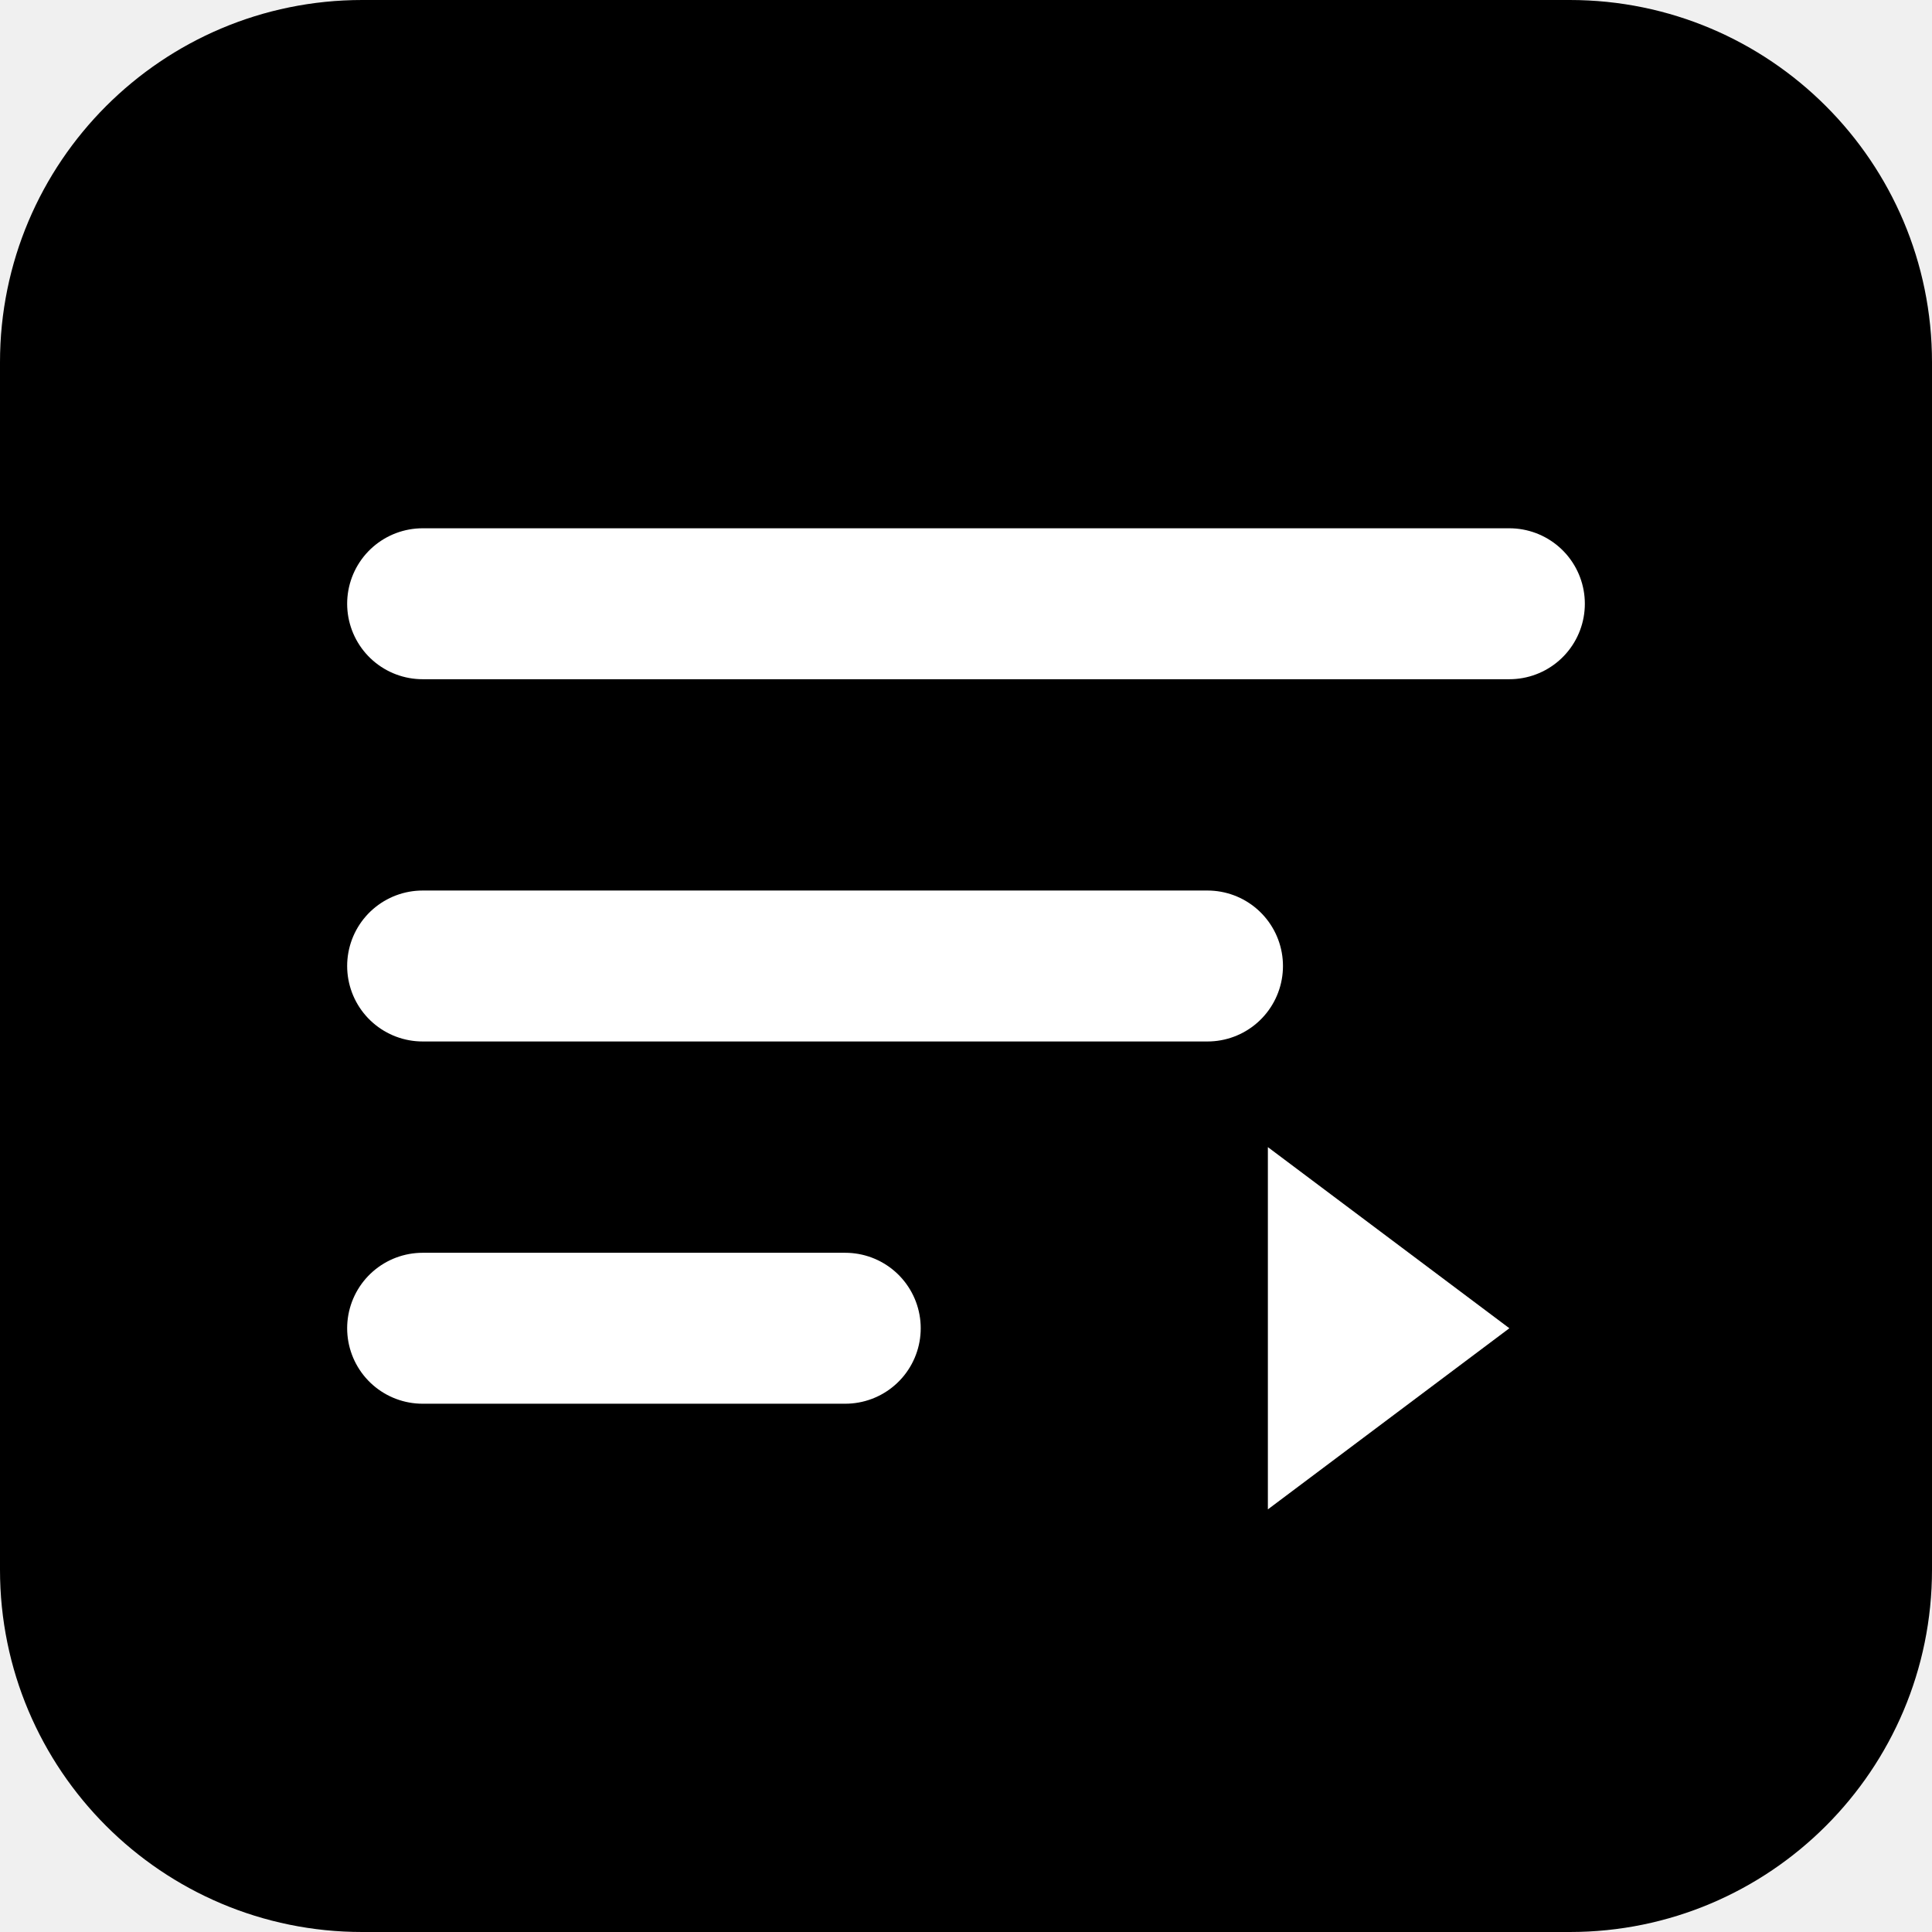
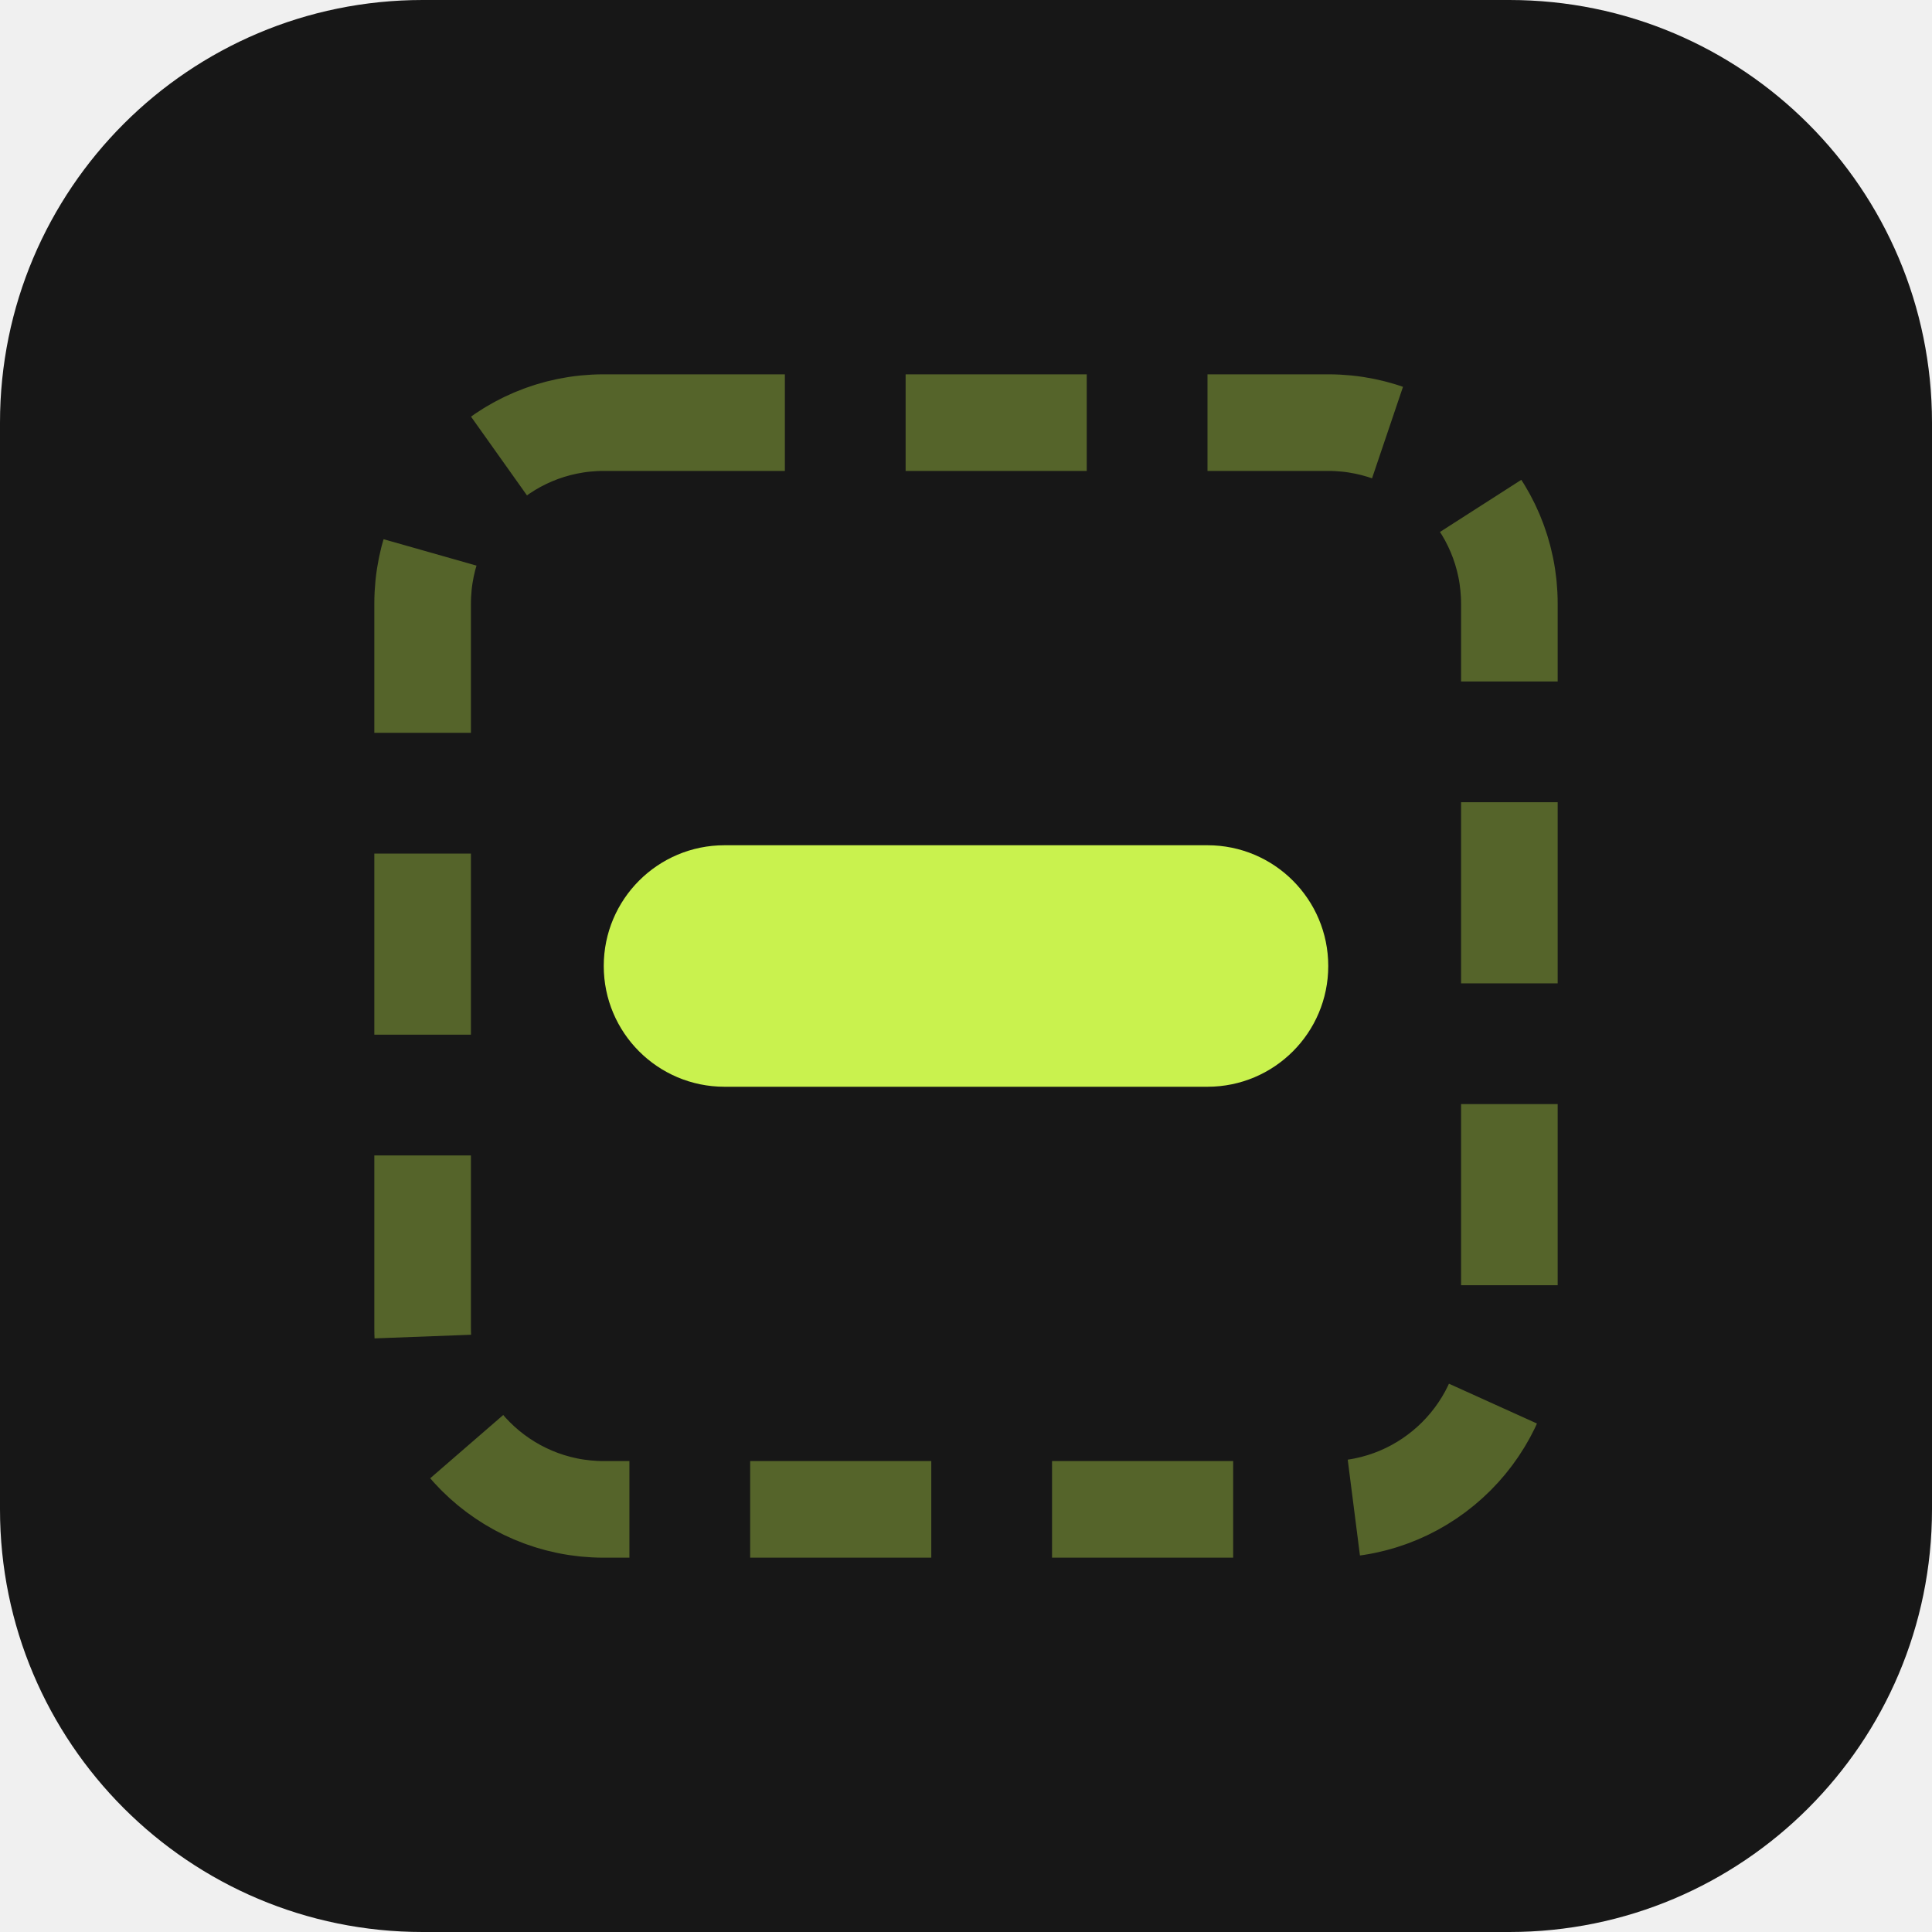
- <svg xmlns="http://www.w3.org/2000/svg" viewBox="0 0 32 32" width="32" height="32">
-   <rect width="32" height="32" rx="6" fill="#000000" />
-   <path d="M7 10H25M7 16H20M7 22H14" stroke="#ffffff" stroke-width="2.5" stroke-linecap="round" />
-   <polygon points="21,19 25,22 21,25" fill="#ffffff" />
+ <svg xmlns="http://www.w3.org/2000/svg" width="32" height="32" viewBox="0 0 32 32" fill="none">
+   <rect width="32" height="32" rx="7" fill="#171717" />
+   <rect x="7" y="7" width="18" height="18" rx="3" stroke="#C9F24E" stroke-width="1.6" stroke-dasharray="3 2" stroke-opacity="0.35" fill="none" />
+   <rect x="10" y="14" width="12" height="4" rx="2" fill="#C9F24E" />
</svg>
